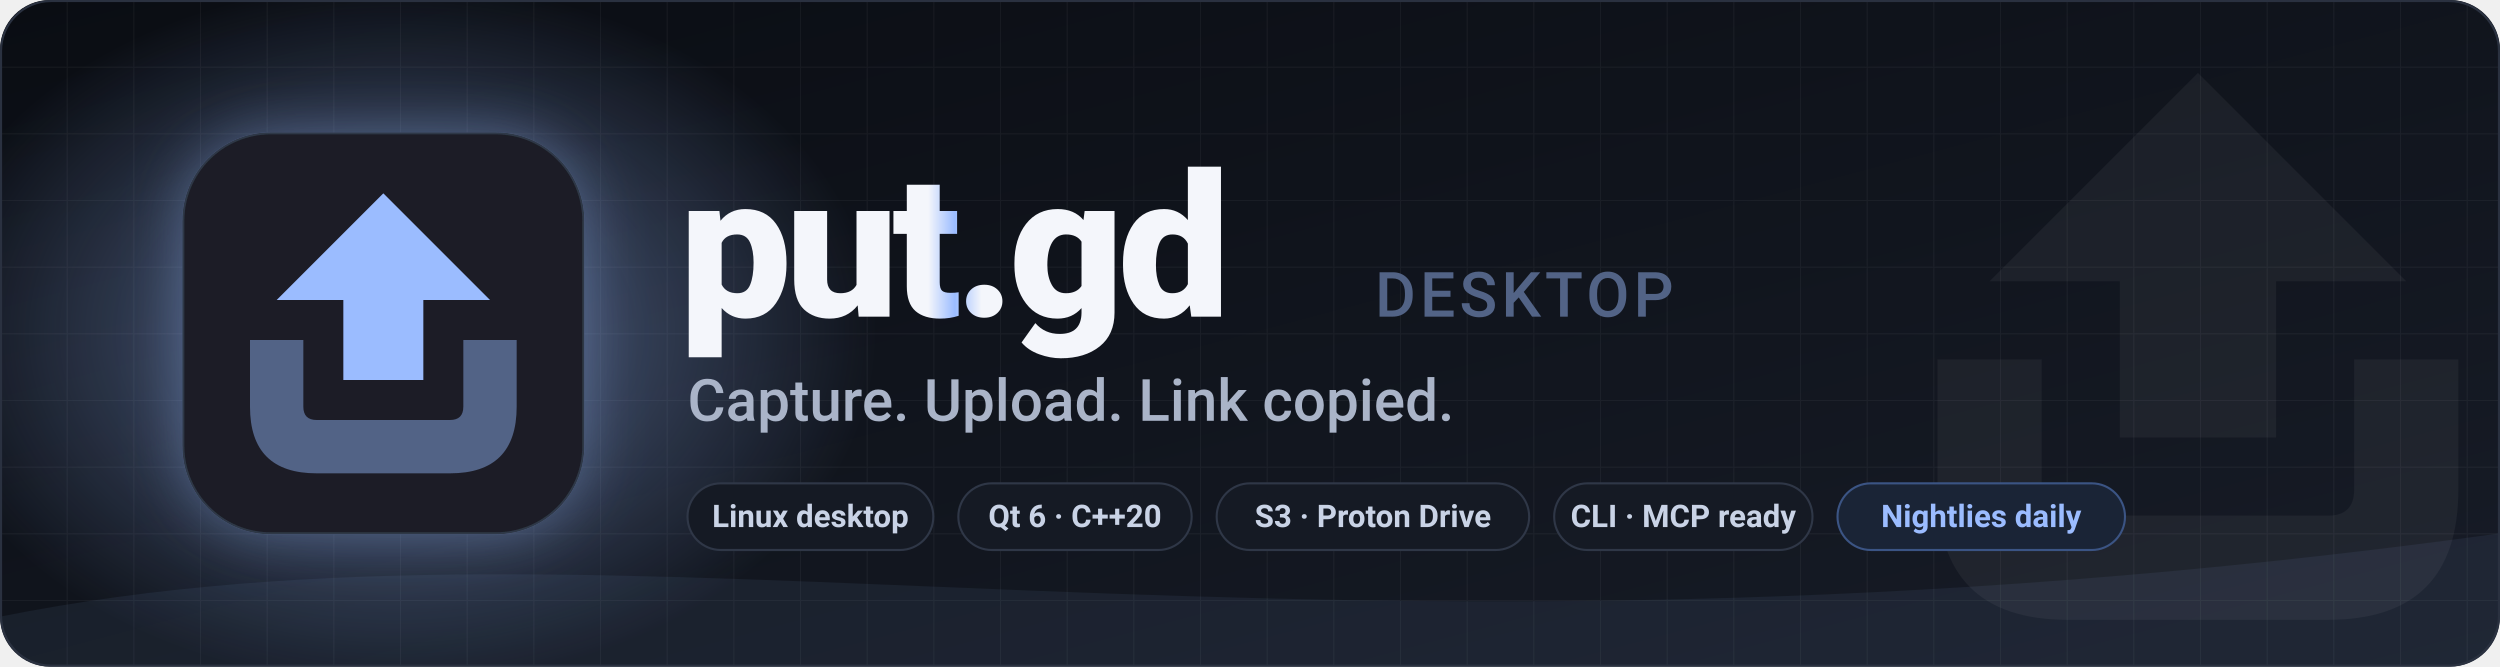
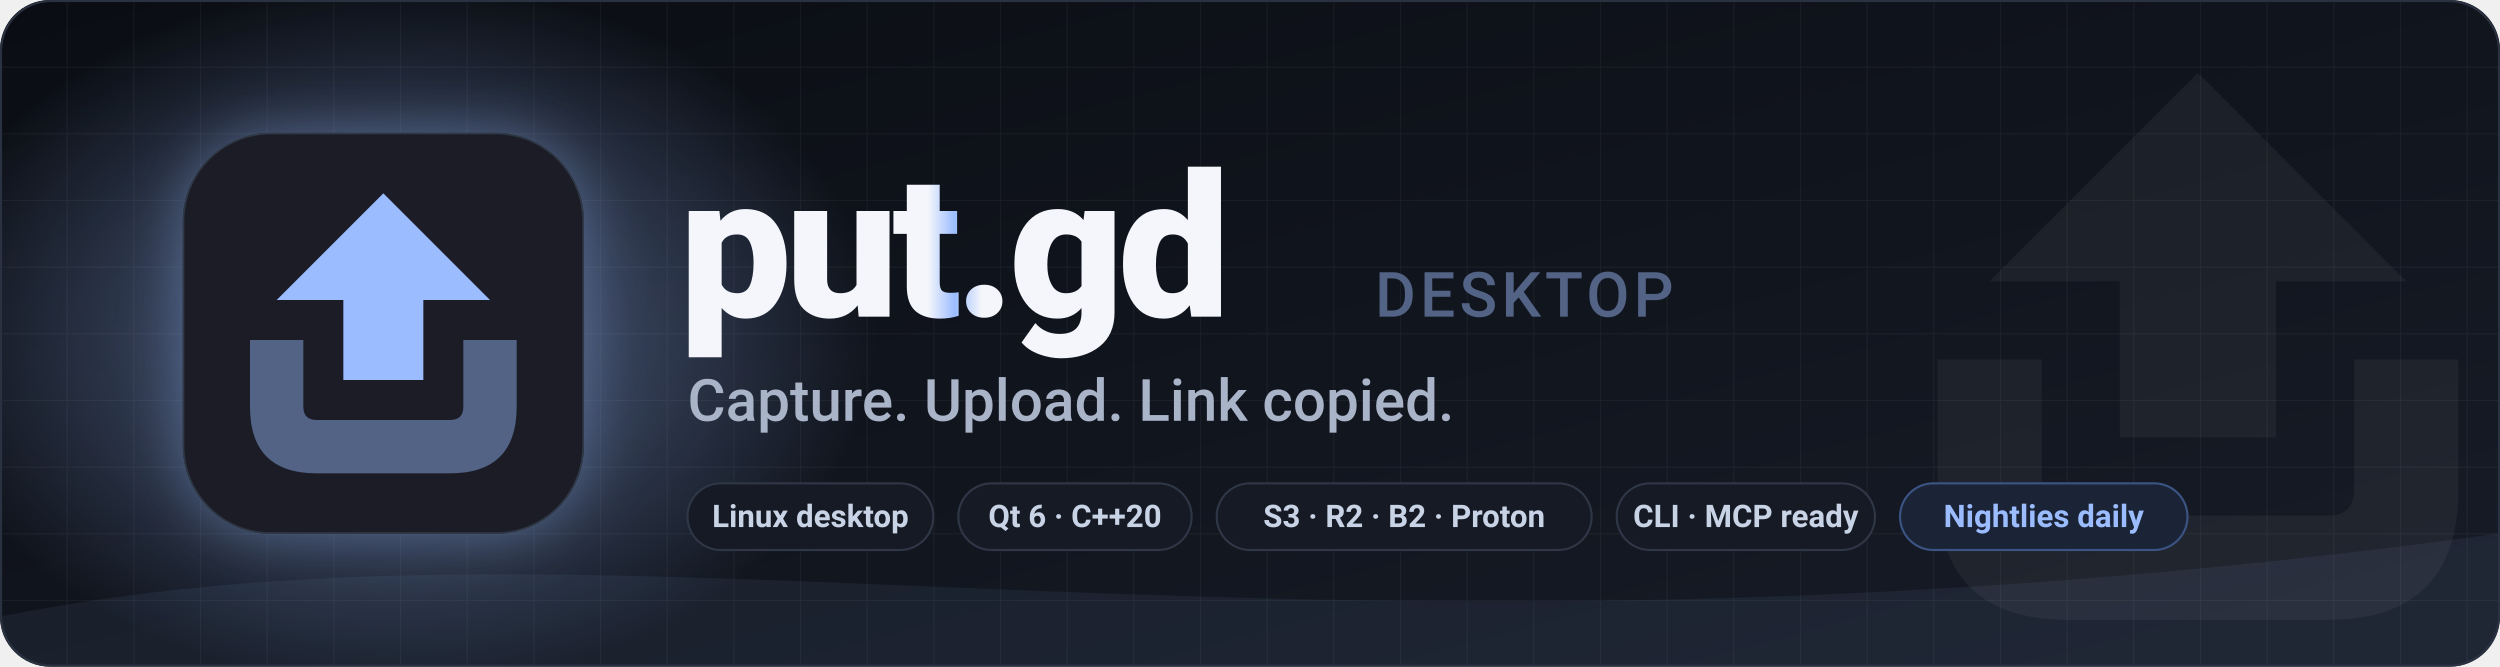
<svg xmlns="http://www.w3.org/2000/svg" width="1200" height="320" viewBox="0 0 1200 320" role="img" aria-label="put.gd desktop — capture, upload, link copied">
  <defs>
    <linearGradient id="bg" x1="0" y1="0" x2="1" y2="1">
      <stop offset="0" stop-color="#0a0d13" />
      <stop offset="1" stop-color="#171c27" />
    </linearGradient>
    <radialGradient id="glow" cx="0.5" cy="0.5" r="0.5">
      <stop offset="0" stop-color="#9bbcff" stop-opacity="0.50" />
      <stop offset="1" stop-color="#9bbcff" stop-opacity="0" />
    </radialGradient>
    <pattern id="grid" width="32" height="32" patternUnits="userSpaceOnUse">
      <path d="M32 0H0V32" fill="none" stroke="#ffffff" stroke-opacity="0.045" />
    </pattern>
    <linearGradient id="shine" x1="0" y1="0" x2="1" y2="0">
      <stop offset="0" stop-color="#f4f6fb" />
      <stop offset="0.45" stop-color="#f4f6fb" />
      <stop offset="0.5" stop-color="#9bbcff" />
      <stop offset="0.55" stop-color="#f4f6fb" />
      <stop offset="1" stop-color="#f4f6fb" />
      <animate attributeName="x1" values="-1;1" dur="6s" repeatCount="indefinite" />
      <animate attributeName="x2" values="0;2" dur="6s" repeatCount="indefinite" />
    </linearGradient>
    <clipPath id="round">
      <rect width="1200" height="320" rx="24" />
    </clipPath>
    <filter id="tileglow" x="-40%" y="-40%" width="180%" height="180%">
      <feGaussianBlur in="SourceAlpha" stdDeviation="14" result="b" />
      <feFlood flood-color="#9bbcff" flood-opacity="0.35" />
      <feComposite in2="b" operator="in" result="g" />
      <feMerge>
        <feMergeNode in="g" />
        <feMergeNode in="SourceGraphic" />
      </feMerge>
    </filter>
  </defs>
  <g clip-path="url(#round)">
    <rect width="1200" height="320" fill="url(#bg)" />
    <rect width="1200" height="320" fill="url(#grid)" />
    <ellipse cx="190" cy="160" rx="230" ry="170" fill="url(#glow)">
      <animate attributeName="rx" values="210;250;210" dur="7s" repeatCount="indefinite" />
      <animate attributeName="ry" values="160;190;160" dur="7s" repeatCount="indefinite" />
    </ellipse>
    <path d="M0 296 C300 236 620 336 1200 256 V320 H0Z" fill="#9bbcff" fill-opacity="0.07" />
    <g opacity="0.05" transform="translate(905 10) scale(12.5)">
      <path fill="#ffffff" d="M2 13H6V18Q6 19 7 19H17Q18 19 18 18V13H22V18Q22 23 17 23H7Q2 23 2 18Z" />
      <path fill="#ffffff" d="M12 2L20 10H15V16H9V10H4Z" />
    </g>
  </g>
  <rect x="0.5" y="0.5" width="1199" height="319" rx="24" fill="none" stroke="#2a3140" />
  <g transform="translate(88 64)">
    <rect width="192" height="192" rx="42" fill="#1b1e25" stroke="#2f3747" filter="url(#tileglow)" />
    <g transform="translate(19.2 16) scale(6.4)">
      <path fill="#526386" d="M2 13H6V18Q6 19 7 19H17Q18 19 18 18V13H22V18Q22 23 17 23H7Q2 23 2 18Z" />
      <path fill="#9bbcff" d="M12 2L20 10H15V16H9V10H4Z">
        <animateTransform attributeName="transform" type="translate" values="0 0;0 -0.9;0 0" dur="3.2s" repeatCount="indefinite" calcMode="spline" keySplines="0.4 0 0.2 1;0.4 0 0.2 1" keyTimes="0;0.5;1" />
      </path>
    </g>
  </g>
  <g font-family="ui-sans-serif, system-ui, -apple-system, 'Segoe UI', Roboto, 'Helvetica Neue', Arial, sans-serif">
    <text x="326" y="152" font-size="96" font-weight="800" fill="url(#shine)" letter-spacing="-3">put.gd</text>
    <text x="660" y="152" font-size="30" font-weight="500" fill="#526386" letter-spacing="2">DESKTOP</text>
    <text x="330" y="202" font-size="28" font-weight="500" fill="#aab4c8">Capture. Upload. Link copied.</text>
    <g transform="translate(330 232)" font-size="15" font-weight="600" fill="#c9d3e6">
      <rect width="118" height="32" rx="16" fill="#151a24" stroke="#2f3747" />
      <text x="59" y="21" text-anchor="middle">Linux desktop</text>
      <rect x="130" width="112" height="32" rx="16" fill="#151a24" stroke="#2f3747" />
      <text x="186" y="21" text-anchor="middle">Qt 6 · C++20</text>
-       <rect x="254" width="150" height="32" rx="16" fill="#151a24" stroke="#2f3747" />
-       <text x="329" y="21" text-anchor="middle">S3 · Proton Drive</text>
-       <rect x="416" width="124" height="32" rx="16" fill="#151a24" stroke="#2f3747" />
-       <text x="478" y="21" text-anchor="middle">CLI · MCP ready</text>
-       <rect x="552" width="138" height="32" rx="16" fill="#1a2436" stroke="#3b5484" />
-       <text x="621" y="21" text-anchor="middle" fill="#9bbcff">Nightlies daily</text>
+       <rect x="254" width="180" height="32" rx="16" fill="#151a24" stroke="#2f3747" />
+       <text x="344" y="21" text-anchor="middle">S3 · R2 · B2 · Proton</text>
+       <rect x="446" width="124" height="32" rx="16" fill="#151a24" stroke="#2f3747" />
+       <text x="508" y="21" text-anchor="middle">CLI · MCP ready</text>
+       <rect x="582" width="138" height="32" rx="16" fill="#1a2436" stroke="#3b5484" />
+       <text x="651" y="21" text-anchor="middle" fill="#9bbcff">Nightlies daily</text>
    </g>
  </g>
</svg>
